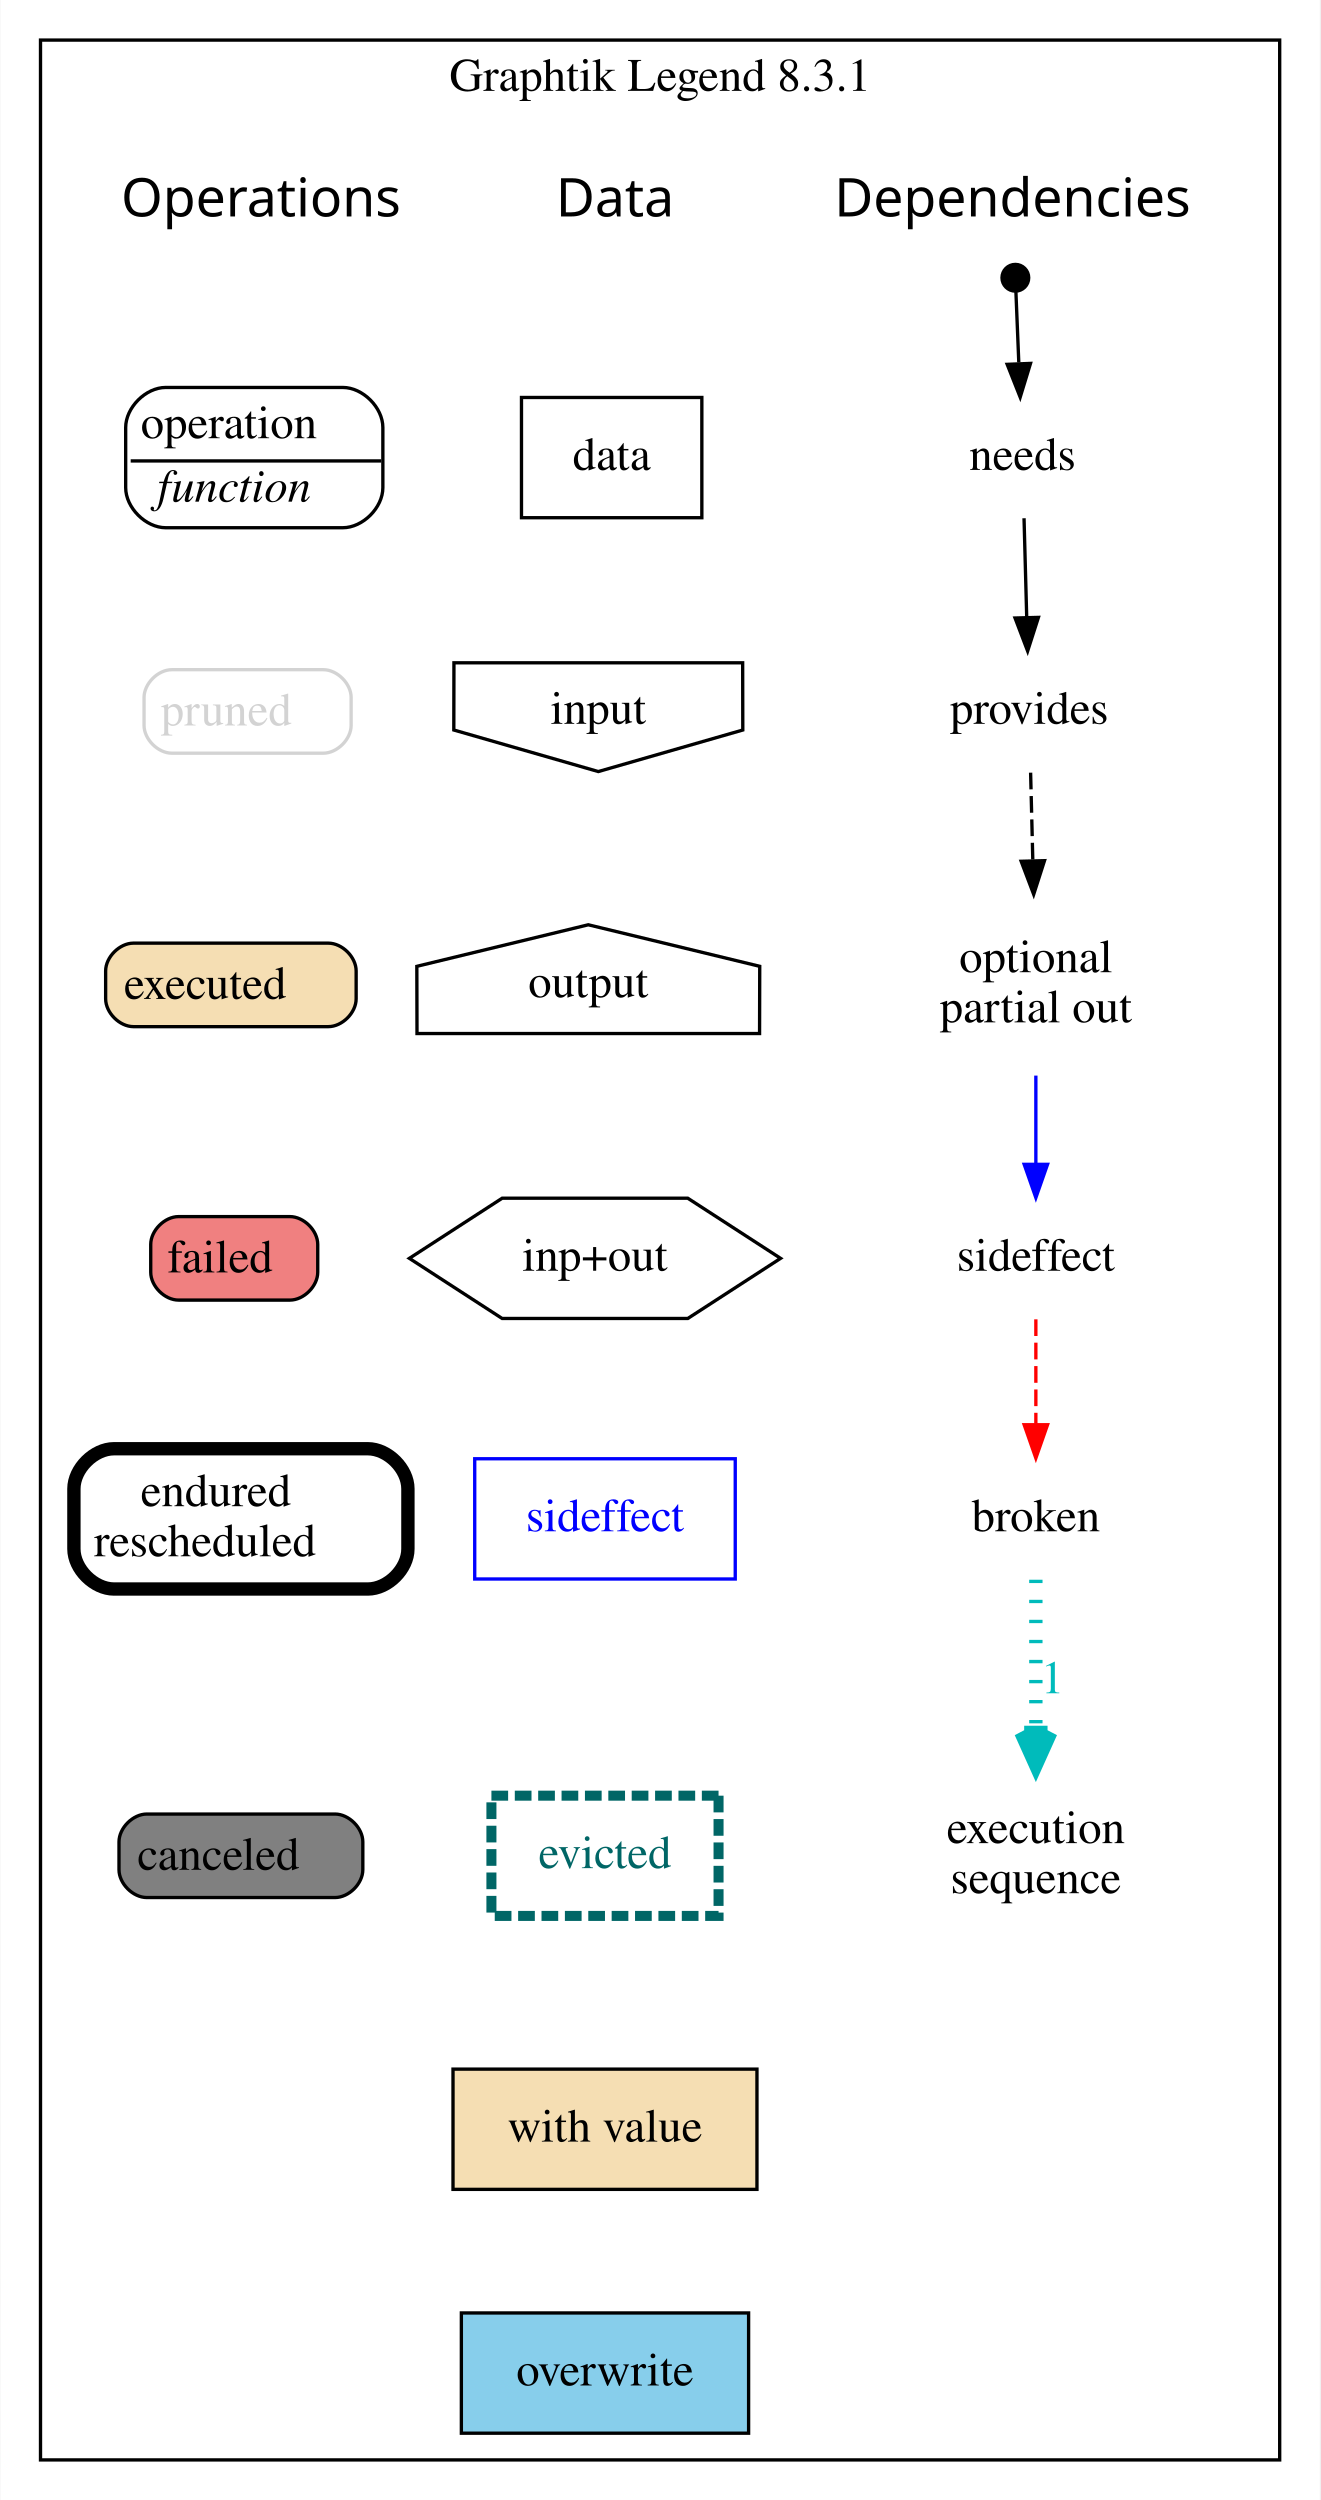
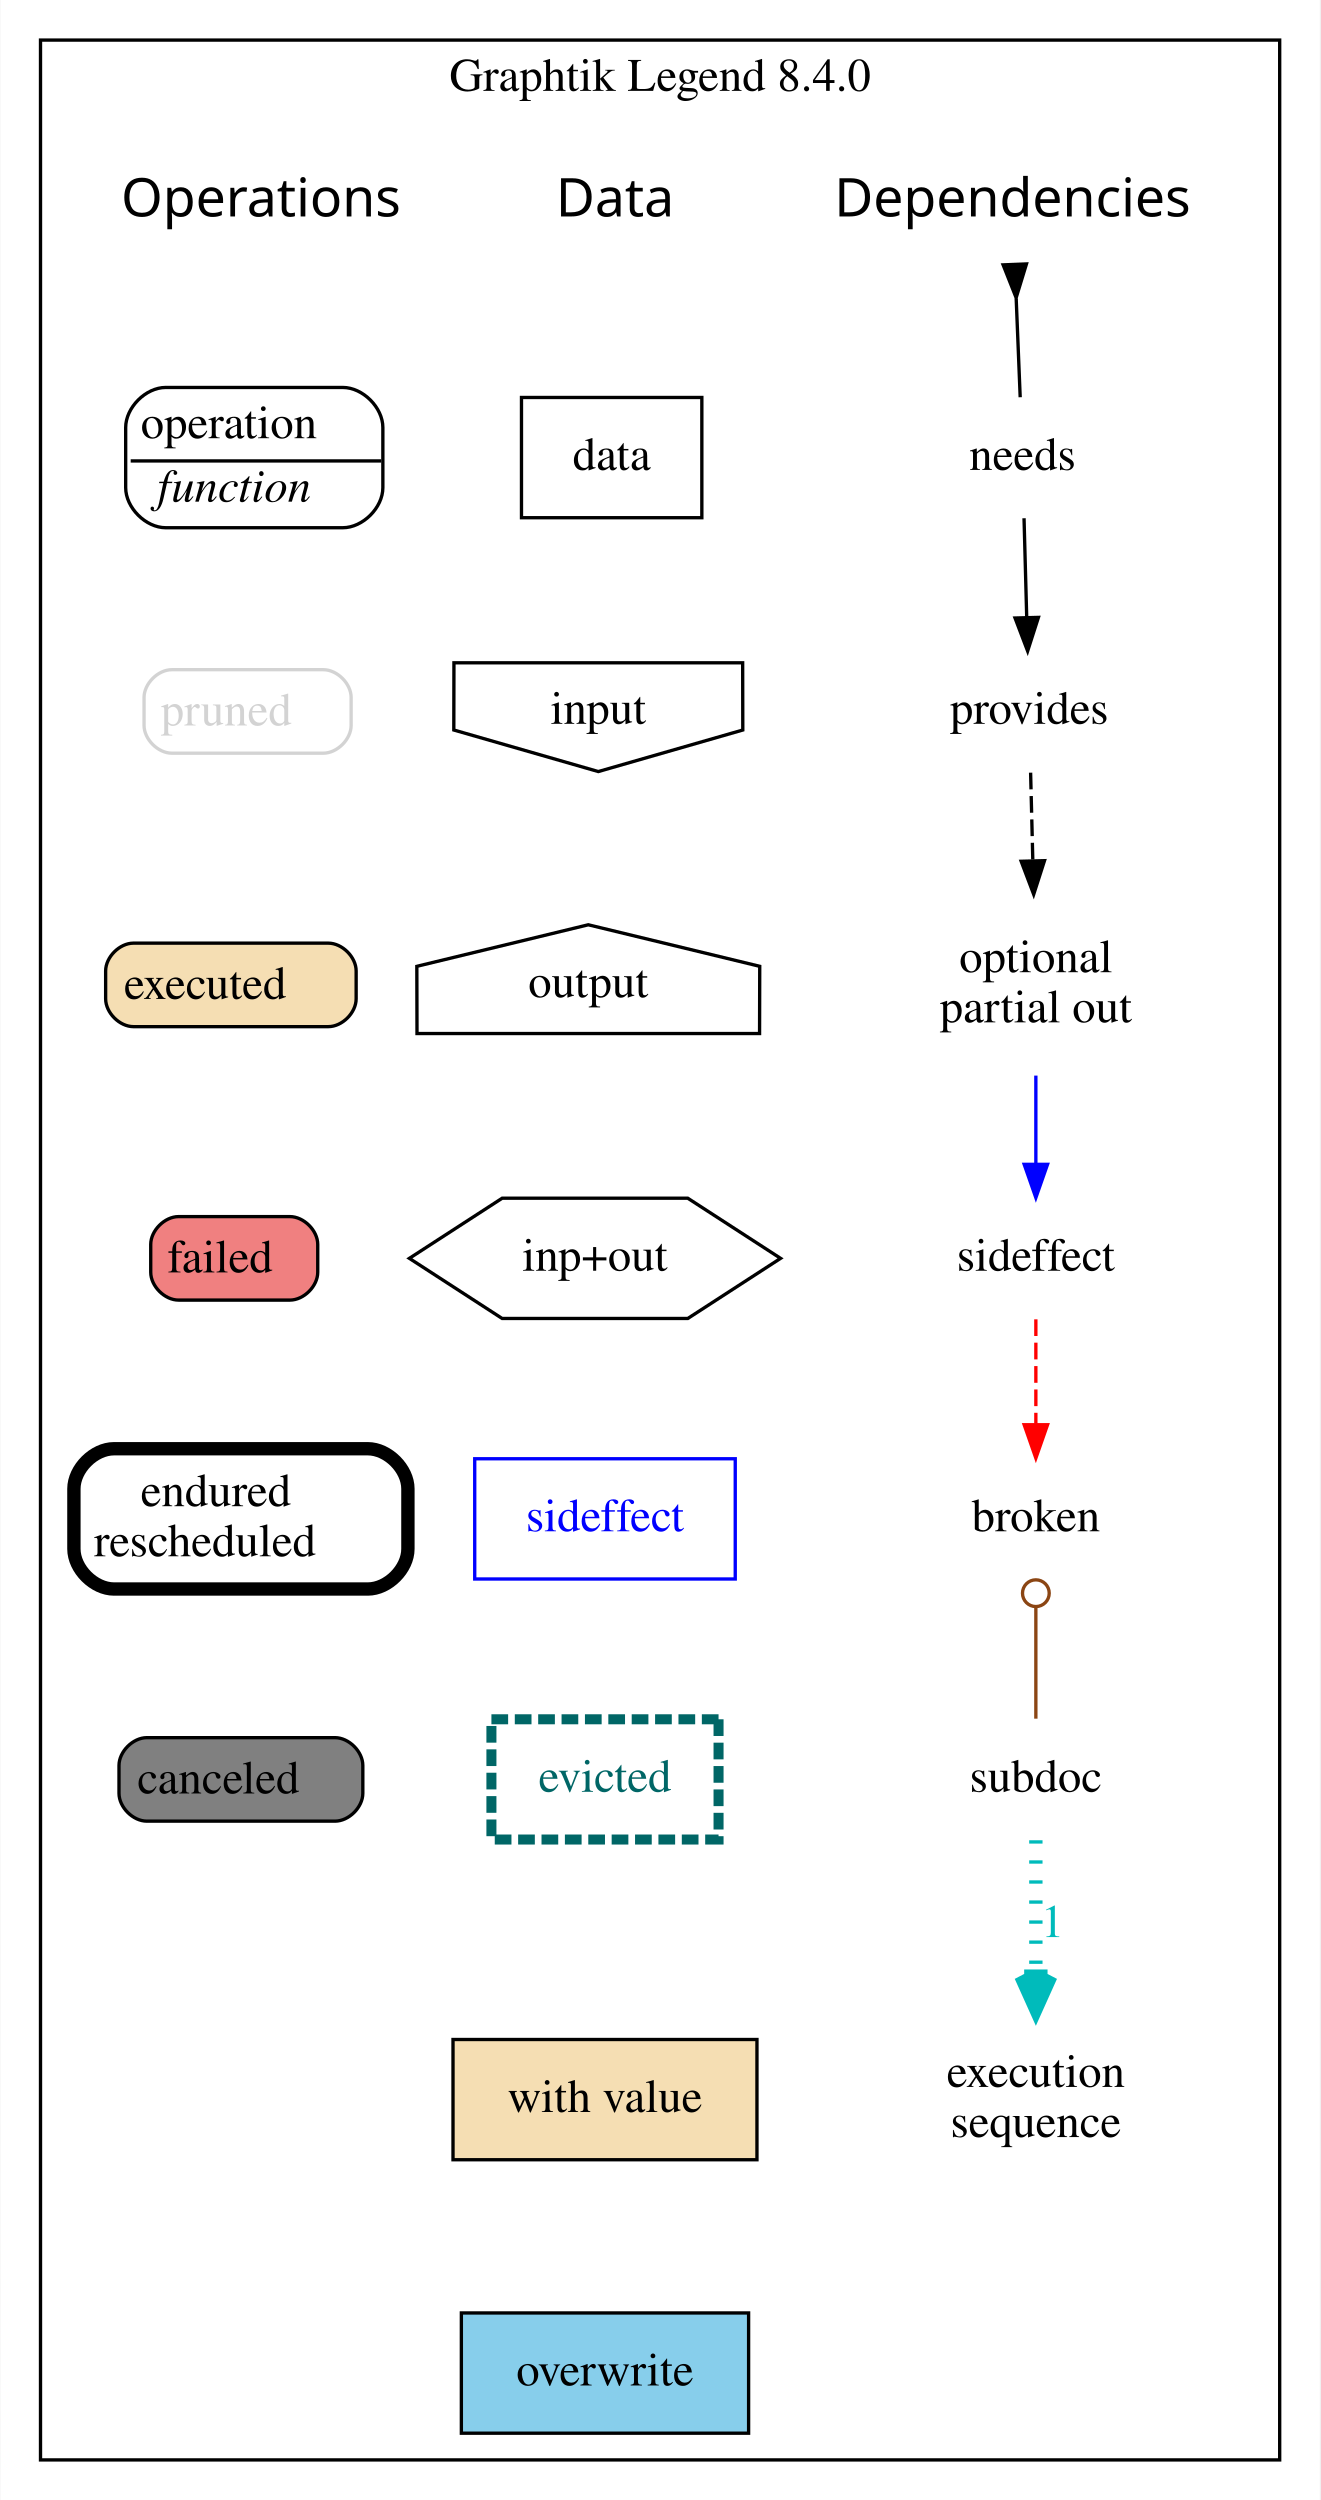
<svg xmlns="http://www.w3.org/2000/svg" xmlns:xlink="http://www.w3.org/1999/xlink" width="395pt" height="748pt" viewBox="0.00 0.00 395.00 748.48">
  <g id="graph0" class="graph" transform="scale(1 1) rotate(0) translate(4 744.48)">
    <polygon fill="white" stroke="transparent" points="-4,4 -4,-744.48 391,-744.48 391,4 -4,4" />
    <g id="clust1" class="cluster">
      <polygon fill="none" stroke="black" points="8,-8 8,-732.48 379,-732.48 379,-8 8,-8" />
-       <text text-anchor="middle" x="193.5" y="-717.28" font-family="Times,serif" font-size="14.00">Graphtik Legend 8.3.1</text>
+       <text text-anchor="middle" x="193.5" y="-717.28" font-family="Times,serif" font-size="14.00">Graphtik Legend 8.4.0</text>
    </g>
    <g id="node1" class="node">
      <text text-anchor="middle" x="299" y="-679.68" font-family="bold italic" font-size="16.00">Dependencies</text>
    </g>
    <g id="node2" class="node">
      <ellipse fill="none" stroke="transparent" cx="302" cy="-607.48" rx="38.19" ry="18" />
      <text text-anchor="middle" x="302" y="-603.78" font-family="Times,serif" font-size="14.00">needs</text>
    </g>
    <g id="edge1" class="edge">
      <g id="a_edge1">
        <a xlink:href="https://graphtik.readthedocs.io/en/latest/arch.html#term-needs" xlink:title="Compulsory dependency from src `needs` data --&gt; dst Operation.">
-           <path fill="none" stroke="black" d="M300.02,-657.3C300.3,-650.44 300.6,-642.96 300.89,-635.97" />
-           <ellipse fill="black" stroke="black" cx="299.86" cy="-661.32" rx="4" ry="4" />
-           <polygon fill="black" stroke="black" points="304.4,-635.68 301.31,-625.55 297.41,-635.4 304.4,-635.68" />
+           <path fill="none" stroke="black" d="M300.11,-655.11C300.51,-645.21 300.95,-634.31 301.31,-625.55" />
+           <polygon fill="black" stroke="black" points="296.2,-665.18 300.1,-655.33 303.19,-665.46 296.2,-665.18" />
        </a>
      </g>
    </g>
    <g id="node3" class="node">
      <ellipse fill="none" stroke="transparent" cx="304" cy="-531.48" rx="50.89" ry="18" />
      <text text-anchor="middle" x="304" y="-527.78" font-family="Times,serif" font-size="14.00">provides</text>
    </g>
    <g id="edge2" class="edge">
      <g id="a_edge2">
        <a xlink:title="Compulsory dependency from src Operation --&gt; dst `provides` data">
          <path fill="none" stroke="black" d="M302.46,-589.32C302.7,-580.54 303,-569.64 303.26,-559.75" />
          <polygon fill="black" stroke="black" points="306.77,-559.64 303.54,-549.55 299.77,-559.45 306.77,-559.64" />
        </a>
      </g>
    </g>
    <g id="node4" class="node">
      <g id="a_node4">
        <a xlink:href="https://graphtik.readthedocs.io/en/latest/arch.html#term-needs" xlink:title="Target operation may run without source `need` OR source operation may not `provide` target data.">
          <ellipse fill="none" stroke="transparent" cx="306" cy="-449.61" rx="65.11" ry="26.74" />
          <text text-anchor="middle" x="306" y="-453.41" font-family="Times,serif" font-size="14.00">optional</text>
          <text text-anchor="middle" x="306" y="-438.41" font-family="Times,serif" font-size="14.00">partial out</text>
        </a>
      </g>
    </g>
    <g id="edge3" class="edge">
      <path fill="none" stroke="black" stroke-dasharray="5,2" d="M304.43,-513.15C304.63,-505.42 304.86,-496 305.09,-486.84" />
      <polygon fill="black" stroke="black" points="308.59,-486.8 305.35,-476.71 301.6,-486.62 308.59,-486.8" />
    </g>
    <g id="node5" class="node">
      <g id="a_node5">
        <a xlink:href="https://graphtik.readthedocs.io/en/latest/arch.html#term-sideffects" xlink:title="Fictive data not consumed/produced by operation functions.">
          <ellipse fill="none" stroke="transparent" cx="306" cy="-367.74" rx="50.89" ry="18" />
          <text text-anchor="middle" x="306" y="-364.04" font-family="Times,serif" font-size="14.00">sideffect</text>
        </a>
      </g>
    </g>
    <g id="edge4" class="edge">
      <path fill="none" stroke="blue" d="M306,-422.46C306,-414.01 306,-404.63 306,-396.1" />
      <polygon fill="blue" stroke="blue" points="309.5,-395.89 306,-385.89 302.5,-395.89 309.5,-395.89" />
    </g>
    <g id="node6" class="node">
      <g id="a_node6">
        <a xlink:href="https://graphtik.readthedocs.io/en/latest/arch.html#term-partial outputs" xlink:title="Target data was not `provided` by source operation due to failure / partial-outs.">
          <ellipse fill="none" stroke="transparent" cx="306" cy="-289.74" rx="42.79" ry="18" />
          <text text-anchor="middle" x="306" y="-286.04" font-family="Times,serif" font-size="14.00">broken</text>
        </a>
      </g>
    </g>
    <g id="edge5" class="edge">
      <path fill="none" stroke="red" stroke-dasharray="5,2" d="M306,-349.49C306,-340.26 306,-328.67 306,-318.23" />
      <polygon fill="red" stroke="red" points="309.5,-317.92 306,-307.92 302.5,-317.92 309.5,-317.92" />
    </g>
    <g id="node7" class="node">
      <g id="a_node7">
+         <a xlink:href="https://graphtik.readthedocs.io/en/latest/arch.html#term-jsonp" xlink:title="Parent --&gt; child document, accessed with `json pointer` dependencies.">
+           <ellipse fill="none" stroke="transparent" cx="306" cy="-211.74" rx="43.59" ry="18" />
+           <text text-anchor="middle" x="306" y="-208.04" font-family="Times,serif" font-size="14.00">subdoc</text>
+         </a>
+       </g>
+     </g>
+     <g id="edge6" class="edge">
+       <path fill="none" stroke="#8b4513" d="M306,-263.46C306,-252.44 306,-239.82 306,-229.92" />
+       <ellipse fill="none" stroke="#8b4513" cx="306" cy="-267.49" rx="4" ry="4" />
+     </g>
+     <g id="node8" class="node">
+       <g id="a_node8">
        <a xlink:href="https://graphtik.readthedocs.io/en/latest/arch.html#term-execution-steps" xlink:title="Sequence of execution steps.">
-           <ellipse fill="none" stroke="transparent" stroke-width="4" cx="306" cy="-188.87" rx="60.62" ry="26.74" />
-           <text text-anchor="middle" x="306" y="-192.67" font-family="Times,serif" font-size="14.00">execution</text>
-           <text text-anchor="middle" x="306" y="-177.67" font-family="Times,serif" font-size="14.00">sequence</text>
-         </a>
-       </g>
-     </g>
-     <g id="edge6" class="edge">
-       <path fill="none" stroke="#00bbbb" stroke-width="4" stroke-dasharray="1,5" d="M306,-271.52C306,-259.02 306,-241.66 306,-226.16" />
-       <polygon fill="#00bbbb" stroke="#00bbbb" stroke-width="4" points="306,-215.81 310.5,-225.81 307.5,-220.81 307.5,-225.81 306,-225.81 304.5,-225.81 304.5,-220.81 301.5,-225.81 306,-215.81 306,-215.81" />
-       <text text-anchor="middle" x="311" y="-237.54" font-family="Times,serif" font-size="14.00" fill="#00bbbb">1</text>
-     </g>
-     <g id="node8" class="node">
+           <ellipse fill="none" stroke="transparent" stroke-width="4" cx="306" cy="-115.87" rx="60.62" ry="26.74" />
+           <text text-anchor="middle" x="306" y="-119.67" font-family="Times,serif" font-size="14.00">execution</text>
+           <text text-anchor="middle" x="306" y="-104.67" font-family="Times,serif" font-size="14.00">sequence</text>
+         </a>
+       </g>
+     </g>
+     <g id="edge7" class="edge">
+       <path fill="none" stroke="#00bbbb" stroke-width="4" stroke-dasharray="1,5" d="M306,-193.52C306,-182.22 306,-167.01 306,-153.12" />
+       <polygon fill="#00bbbb" stroke="#00bbbb" stroke-width="4" points="306,-142.84 310.5,-152.84 307.5,-147.84 307.5,-152.84 306,-152.84 304.5,-152.84 304.5,-147.84 301.5,-152.84 306,-142.84 306,-142.84" />
+       <text text-anchor="middle" x="311" y="-164.54" font-family="Times,serif" font-size="14.00" fill="#00bbbb">1</text>
+     </g>
+     <g id="node9" class="node">
      <text text-anchor="middle" x="180" y="-679.68" font-family="bold italic" font-size="16.00">Data</text>
    </g>
-     <g id="node9" class="node">
-       <g id="a_node9">
+     <g id="node10" class="node">
+       <g id="a_node10">
        <a xlink:href="https://graphtik.readthedocs.io/en/latest/arch.html#term-graph" xlink:title="Any data not given or asked.">
          <polygon fill="none" stroke="black" points="206,-625.48 152,-625.48 152,-589.48 206,-589.48 206,-625.48" />
          <text text-anchor="middle" x="179" y="-603.78" font-family="Times,serif" font-size="14.00">data</text>
        </a>
      </g>
    </g>
-     <g id="node10" class="node">
-       <g id="a_node10">
+     <g id="node11" class="node">
+       <g id="a_node11">
        <a xlink:href="https://graphtik.readthedocs.io/en/latest/arch.html#term-inputs" xlink:title="Solution value given into the computation.">
          <polygon fill="none" stroke="black" points="131.74,-525.92 175,-513.48 218.26,-525.92 218.22,-546.04 131.78,-546.04 131.74,-525.92" />
          <text text-anchor="middle" x="175" y="-527.78" font-family="Times,serif" font-size="14.00">input</text>
        </a>
      </g>
    </g>
-     <g id="node11" class="node">
-       <g id="a_node11">
+     <g id="node12" class="node">
+       <g id="a_node12">
        <a xlink:href="https://graphtik.readthedocs.io/en/latest/arch.html#term-outputs" xlink:title="Solution value asked from the computation.">
          <polygon fill="none" stroke="black" points="223.33,-455.17 172,-467.61 120.67,-455.17 120.72,-435.05 223.28,-435.05 223.33,-455.17" />
          <text text-anchor="middle" x="172" y="-445.91" font-family="Times,serif" font-size="14.00">output</text>
        </a>
      </g>
    </g>
-     <g id="node12" class="node">
-       <g id="a_node12">
+     <g id="node13" class="node">
+       <g id="a_node13">
        <a xlink:href="https://graphtik.readthedocs.io/en/latest/arch.html#term-dependency" xlink:title="Data both given and asked.">
          <polygon fill="none" stroke="black" points="229.57,-367.74 201.79,-385.74 146.21,-385.74 118.43,-367.74 146.21,-349.74 201.79,-349.74 229.57,-367.74" />
          <text text-anchor="middle" x="174" y="-364.04" font-family="Times,serif" font-size="14.00">inp+out</text>
        </a>
      </g>
    </g>
-     <g id="node14" class="node">
-       <g id="a_node14">
+     <g id="node15" class="node">
+       <g id="a_node15">
        <a xlink:href="https://graphtik.readthedocs.io/en/latest/arch.html#term-sideffects" xlink:title="Fictive data not consumed/produced by operation functions.">
          <polygon fill="none" stroke="blue" points="216,-307.74 138,-307.74 138,-271.74 216,-271.74 216,-307.74" />
          <text text-anchor="middle" x="177" y="-286.04" font-family="Times,serif" font-size="14.00" fill="blue">sideffect</text>
        </a>
      </g>
    </g>
-     <g id="node13" class="node">
-       <g id="a_node13">
+     <g id="node14" class="node">
+       <g id="a_node14">
        <a xlink:href="https://graphtik.readthedocs.io/en/latest/arch.html#term-evictions" xlink:title="Instruction step to erase data from solution, to save memory.">
-           <polygon fill="none" stroke="#006666" stroke-width="3" stroke-dasharray="5,2" points="211,-206.87 143,-206.87 143,-170.87 211,-170.87 211,-206.87" />
-           <text text-anchor="middle" x="177" y="-185.17" font-family="Times,serif" font-size="14.00" fill="#006666">evicted</text>
-         </a>
-       </g>
-     </g>
-     <g id="node15" class="node">
-       <g id="a_node15">
-         <a xlink:href="https://graphtik.readthedocs.io/en/latest/arch.html#term-solution" xlink:title="Data contained in the solution.">
-           <polygon fill="wheat" stroke="black" points="222.5,-125 131.5,-125 131.5,-89 222.5,-89 222.5,-125" />
-           <text text-anchor="middle" x="177" y="-103.3" font-family="Times,serif" font-size="14.00">with value</text>
+           <polygon fill="none" stroke="#006666" stroke-width="3" stroke-dasharray="5,2" points="211,-229.74 143,-229.74 143,-193.74 211,-193.74 211,-229.74" />
+           <text text-anchor="middle" x="177" y="-208.04" font-family="Times,serif" font-size="14.00" fill="#006666">evicted</text>
        </a>
      </g>
    </g>
    <g id="node16" class="node">
      <g id="a_node16">
+         <a xlink:href="https://graphtik.readthedocs.io/en/latest/arch.html#term-solution" xlink:title="Data contained in the solution.">
+           <polygon fill="wheat" stroke="black" points="222.5,-133.87 131.5,-133.87 131.5,-97.87 222.5,-97.87 222.5,-133.87" />
+           <text text-anchor="middle" x="177" y="-112.17" font-family="Times,serif" font-size="14.00">with value</text>
+         </a>
+       </g>
+     </g>
+     <g id="node17" class="node">
+       <g id="a_node17">
        <a xlink:href="https://graphtik.readthedocs.io/en/latest/arch.html#term-overwrite" xlink:title="More than 1 values exist in solution with this name.">
          <polygon fill="SkyBlue" stroke="black" points="220,-52 134,-52 134,-16 220,-16 220,-52" />
          <text text-anchor="middle" x="177" y="-30.3" font-family="Times,serif" font-size="14.00">overwrite</text>
        </a>
      </g>
    </g>
-     <g id="node17" class="node">
+     <g id="node18" class="node">
      <text text-anchor="middle" x="74" y="-679.68" font-family="bold italic" font-size="16.00">Operations</text>
    </g>
-     <g id="node18" class="node">
-       <g id="a_node18">
+     <g id="node19" class="node">
+       <g id="a_node19">
        <a xlink:href="https://graphtik.readthedocs.io/en/latest/arch.html#term-operation" xlink:title="A function with needs &amp; provides.">
          <polyline fill="none" stroke="black" points="35,-606.48 110,-606.48 " />
          <text text-anchor="start" x="38" y="-613.28" font-family="Times,serif" font-size="14.00">operation</text>
          <text text-anchor="start" x="43" y="-594.28" font-family="Times,serif" font-style="italic" font-size="14.00">function</text>
          <path fill="none" stroke="black" d="M45.5,-586.48C45.5,-586.48 98.5,-586.48 98.5,-586.48 104.5,-586.48 110.5,-592.48 110.5,-598.48 110.5,-598.48 110.5,-616.48 110.5,-616.48 110.5,-622.48 104.5,-628.48 98.5,-628.48 98.5,-628.48 45.5,-628.48 45.5,-628.48 39.5,-628.48 33.5,-622.48 33.5,-616.48 33.5,-616.48 33.5,-598.48 33.5,-598.48 33.5,-592.48 39.5,-586.48 45.5,-586.48" />
        </a>
      </g>
    </g>
-     <g id="node19" class="node">
-       <g id="a_node19">
+     <g id="node20" class="node">
+       <g id="a_node20">
        <a xlink:href="https://graphtik.readthedocs.io/en/latest/arch.html#term-prune" xlink:title="Operation excluded from plan.">
          <text text-anchor="start" x="44" y="-527.28" font-family="Times,serif" font-size="14.00" fill="#d3d3d3">pruned</text>
          <path fill="none" stroke="#d3d3d3" d="M47.33,-518.98C47.33,-518.98 92.67,-518.98 92.67,-518.98 96.83,-518.98 101,-523.15 101,-527.31 101,-527.31 101,-535.65 101,-535.65 101,-539.81 96.83,-543.98 92.67,-543.98 92.67,-543.98 47.33,-543.98 47.33,-543.98 43.17,-543.98 39,-539.81 39,-535.65 39,-535.65 39,-527.31 39,-527.31 39,-523.15 43.17,-518.98 47.33,-518.98" />
        </a>
      </g>
    </g>
-     <g id="node20" class="node">
-       <g id="a_node20">
+     <g id="node21" class="node">
+       <g id="a_node21">
        <a xlink:href="https://graphtik.readthedocs.io/en/latest/arch.html#term-solution" xlink:title="Operation executed successfully.">
          <path fill="wheat" stroke="transparent" d="M35.83,-437.11C35.83,-437.11 94.17,-437.11 94.17,-437.11 98.33,-437.11 102.5,-441.28 102.5,-445.44 102.5,-445.44 102.5,-453.78 102.5,-453.78 102.5,-457.94 98.33,-462.11 94.17,-462.11 94.17,-462.11 35.83,-462.11 35.83,-462.11 31.67,-462.11 27.5,-457.94 27.5,-453.78 27.5,-453.78 27.5,-445.44 27.5,-445.44 27.5,-441.28 31.67,-437.11 35.83,-437.11" />
          <text text-anchor="start" x="33" y="-445.41" font-family="Times,serif" font-size="14.00">executed</text>
          <path fill="none" stroke="black" d="M35.83,-437.11C35.83,-437.11 94.17,-437.11 94.17,-437.11 98.33,-437.11 102.5,-441.28 102.5,-445.44 102.5,-445.44 102.5,-453.78 102.5,-453.78 102.5,-457.94 98.33,-462.11 94.17,-462.11 94.17,-462.11 35.83,-462.11 35.83,-462.11 31.67,-462.11 27.5,-457.94 27.5,-453.78 27.5,-453.78 27.5,-445.44 27.5,-445.44 27.5,-441.28 31.67,-437.11 35.83,-437.11" />
        </a>
      </g>
    </g>
-     <g id="node21" class="node">
-       <g id="a_node21">
+     <g id="node22" class="node">
+       <g id="a_node22">
        <a xlink:href="https://graphtik.readthedocs.io/en/latest/arch.html#term-endurance" xlink:title="Failed operation - downstream ops will cancel.">
          <path fill="LightCoral" stroke="transparent" d="M49.33,-355.24C49.33,-355.24 82.67,-355.24 82.67,-355.24 86.83,-355.24 91,-359.41 91,-363.57 91,-363.57 91,-371.91 91,-371.91 91,-376.07 86.83,-380.24 82.67,-380.24 82.67,-380.24 49.33,-380.24 49.33,-380.24 45.17,-380.24 41,-376.07 41,-371.91 41,-371.91 41,-363.57 41,-363.57 41,-359.41 45.17,-355.24 49.33,-355.24" />
          <text text-anchor="start" x="46" y="-363.54" font-family="Times,serif" font-size="14.00">failed</text>
          <path fill="none" stroke="black" d="M49.33,-355.24C49.33,-355.24 82.67,-355.24 82.67,-355.24 86.83,-355.24 91,-359.41 91,-363.57 91,-363.57 91,-371.91 91,-371.91 91,-376.07 86.83,-380.24 82.67,-380.24 82.67,-380.24 49.33,-380.24 49.33,-380.24 45.17,-380.24 41,-376.07 41,-371.91 41,-371.91 41,-363.57 41,-363.57 41,-359.41 45.17,-355.24 49.33,-355.24" />
        </a>
      </g>
    </g>
-     <g id="node22" class="node">
-       <g id="a_node22">
+     <g id="node23" class="node">
+       <g id="a_node23">
        <a xlink:href="https://graphtik.readthedocs.io/en/latest/arch.html#term-reschedulling" xlink:title="Operation may fail or provide partial outputs so `net` must reschedule.">
          <text text-anchor="start" x="38" y="-293.54" font-family="Times,serif" font-size="14.00">endured</text>
          <text text-anchor="start" x="24" y="-278.54" font-family="Times,serif" font-size="14.00">rescheduled</text>
          <path fill="none" stroke="black" stroke-width="4" d="M30,-268.74C30,-268.74 106,-268.74 106,-268.74 112,-268.74 118,-274.74 118,-280.74 118,-280.74 118,-298.74 118,-298.74 118,-304.74 112,-310.74 106,-310.74 106,-310.74 30,-310.74 30,-310.74 24,-310.74 18,-304.74 18,-298.74 18,-298.74 18,-280.74 18,-280.74 18,-274.74 24,-268.74 30,-268.74" />
        </a>
      </g>
    </g>
-     <g id="node23" class="node">
-       <g id="a_node23">
+     <g id="node24" class="node">
+       <g id="a_node24">
        <a xlink:href="https://graphtik.readthedocs.io/en/latest/arch.html#term-reschedule" xlink:title="Canceled operation due to failures or partial outputs upstream.">
-           <path fill="Grey" stroke="transparent" d="M39.83,-176.37C39.83,-176.37 96.17,-176.37 96.17,-176.37 100.33,-176.37 104.5,-180.54 104.5,-184.7 104.5,-184.7 104.5,-193.04 104.5,-193.04 104.5,-197.2 100.33,-201.37 96.17,-201.37 96.17,-201.37 39.83,-201.37 39.83,-201.37 35.67,-201.37 31.5,-197.2 31.5,-193.04 31.5,-193.04 31.5,-184.7 31.5,-184.7 31.5,-180.54 35.67,-176.37 39.83,-176.37" />
-           <text text-anchor="start" x="37" y="-184.67" font-family="Times,serif" font-size="14.00">canceled</text>
-           <path fill="none" stroke="black" d="M39.83,-176.37C39.83,-176.37 96.17,-176.37 96.17,-176.37 100.33,-176.37 104.5,-180.54 104.5,-184.7 104.5,-184.7 104.5,-193.04 104.5,-193.04 104.5,-197.2 100.33,-201.37 96.17,-201.37 96.17,-201.37 39.83,-201.37 39.83,-201.37 35.67,-201.37 31.5,-197.2 31.5,-193.04 31.5,-193.04 31.5,-184.7 31.5,-184.7 31.5,-180.54 35.67,-176.37 39.83,-176.37" />
+           <path fill="Grey" stroke="transparent" d="M39.83,-199.24C39.83,-199.24 96.17,-199.24 96.17,-199.24 100.33,-199.24 104.5,-203.41 104.5,-207.57 104.5,-207.57 104.5,-215.91 104.5,-215.91 104.5,-220.07 100.33,-224.24 96.17,-224.24 96.17,-224.24 39.83,-224.24 39.83,-224.24 35.67,-224.24 31.5,-220.07 31.5,-215.91 31.5,-215.91 31.5,-207.57 31.5,-207.57 31.5,-203.41 35.67,-199.24 39.83,-199.24" />
+           <text text-anchor="start" x="37" y="-207.54" font-family="Times,serif" font-size="14.00">canceled</text>
+           <path fill="none" stroke="black" d="M39.83,-199.24C39.83,-199.24 96.17,-199.24 96.17,-199.24 100.33,-199.24 104.5,-203.41 104.5,-207.57 104.5,-207.57 104.5,-215.91 104.5,-215.91 104.5,-220.07 100.33,-224.24 96.17,-224.24 96.17,-224.24 39.83,-224.24 39.83,-224.24 35.67,-224.24 31.5,-220.07 31.5,-215.91 31.5,-215.91 31.5,-207.57 31.5,-207.57 31.5,-203.41 35.67,-199.24 39.83,-199.24" />
        </a>
      </g>
    </g>
  </g>
</svg>
